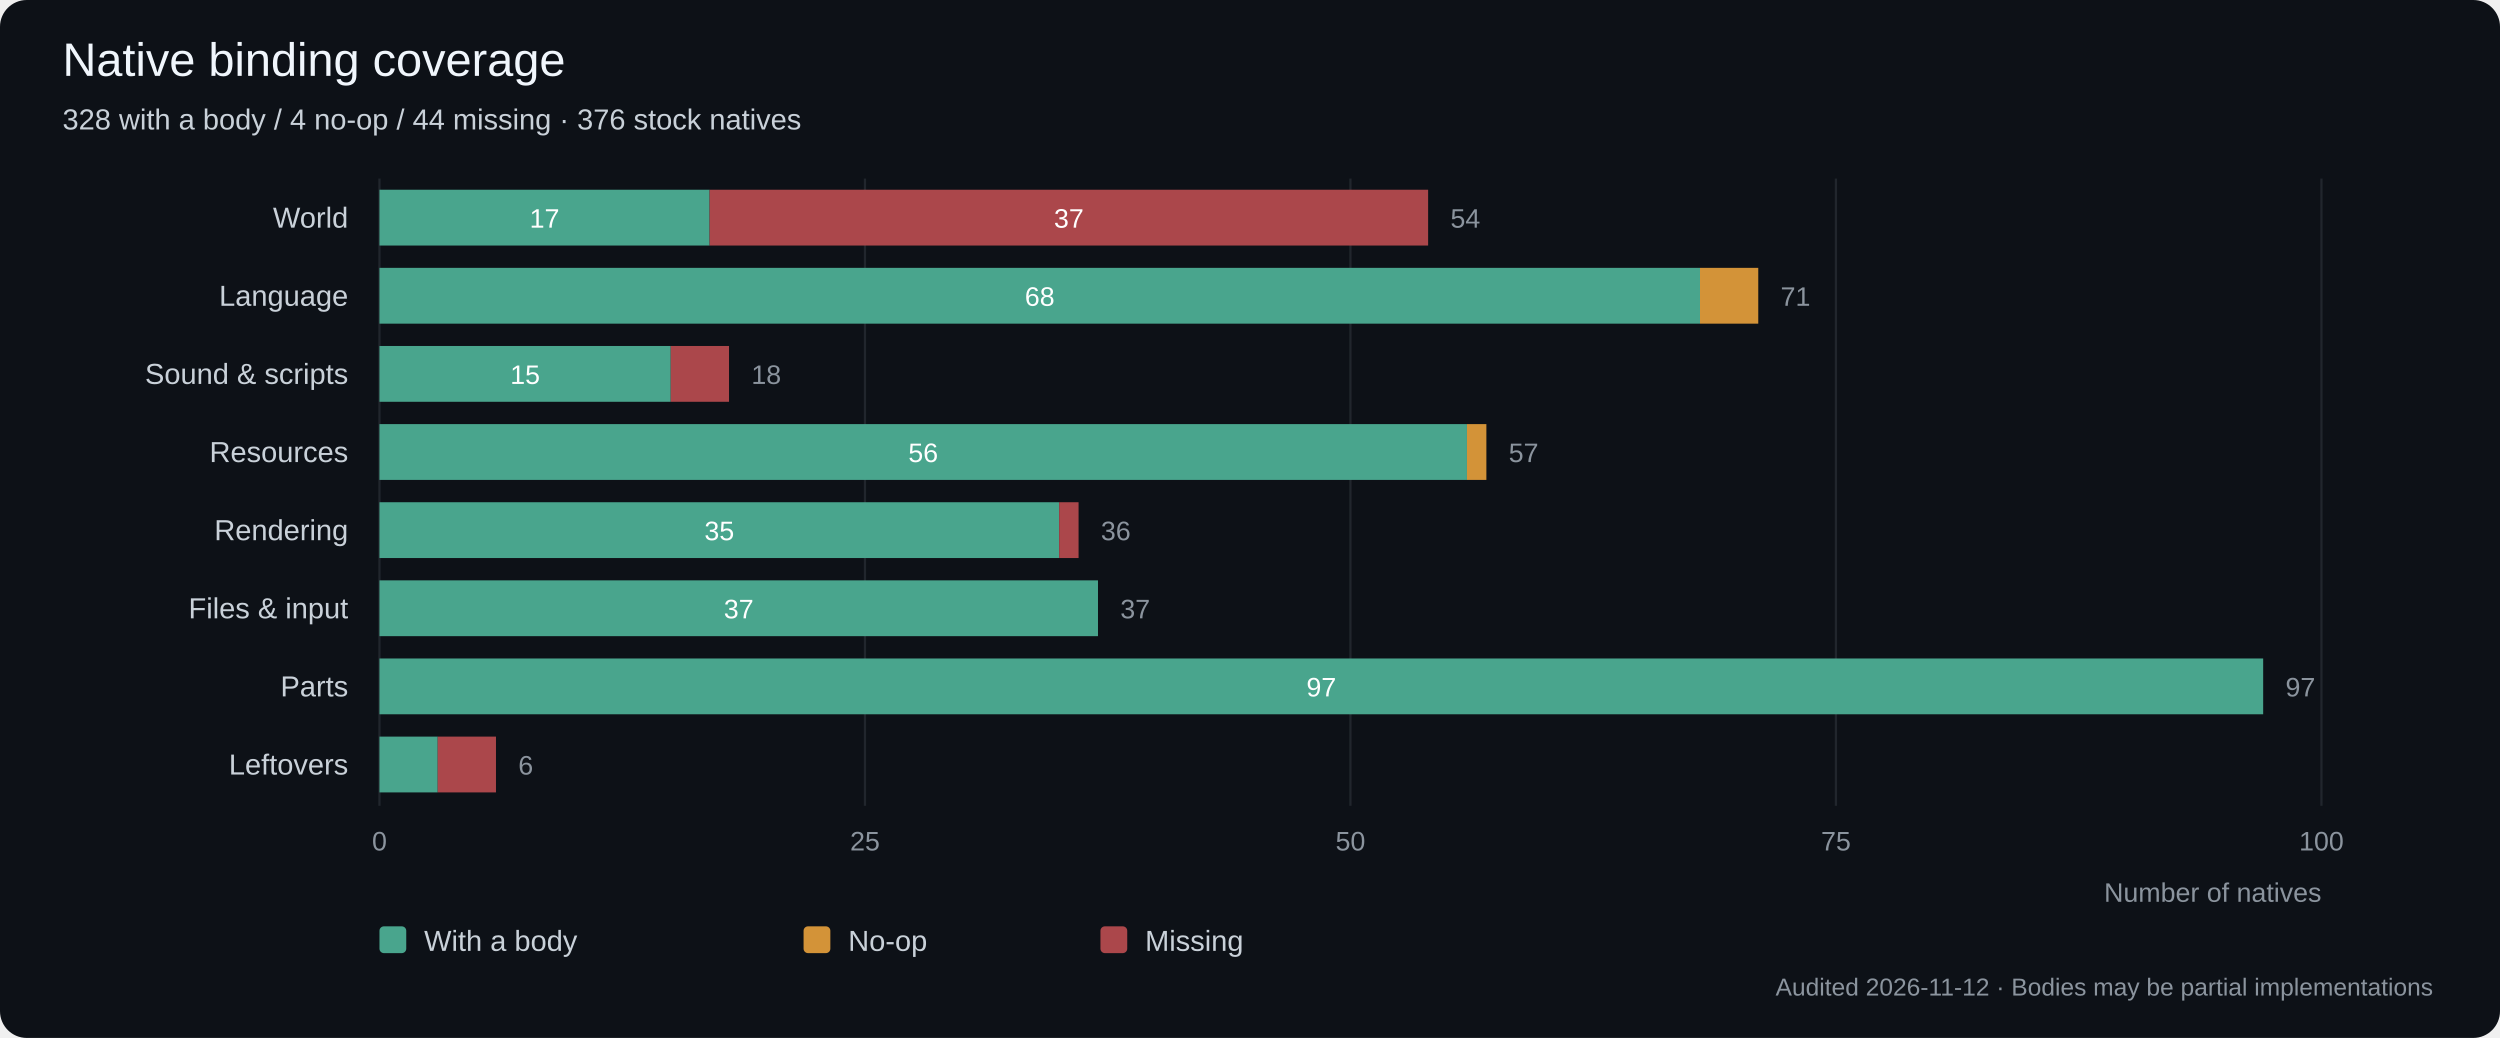
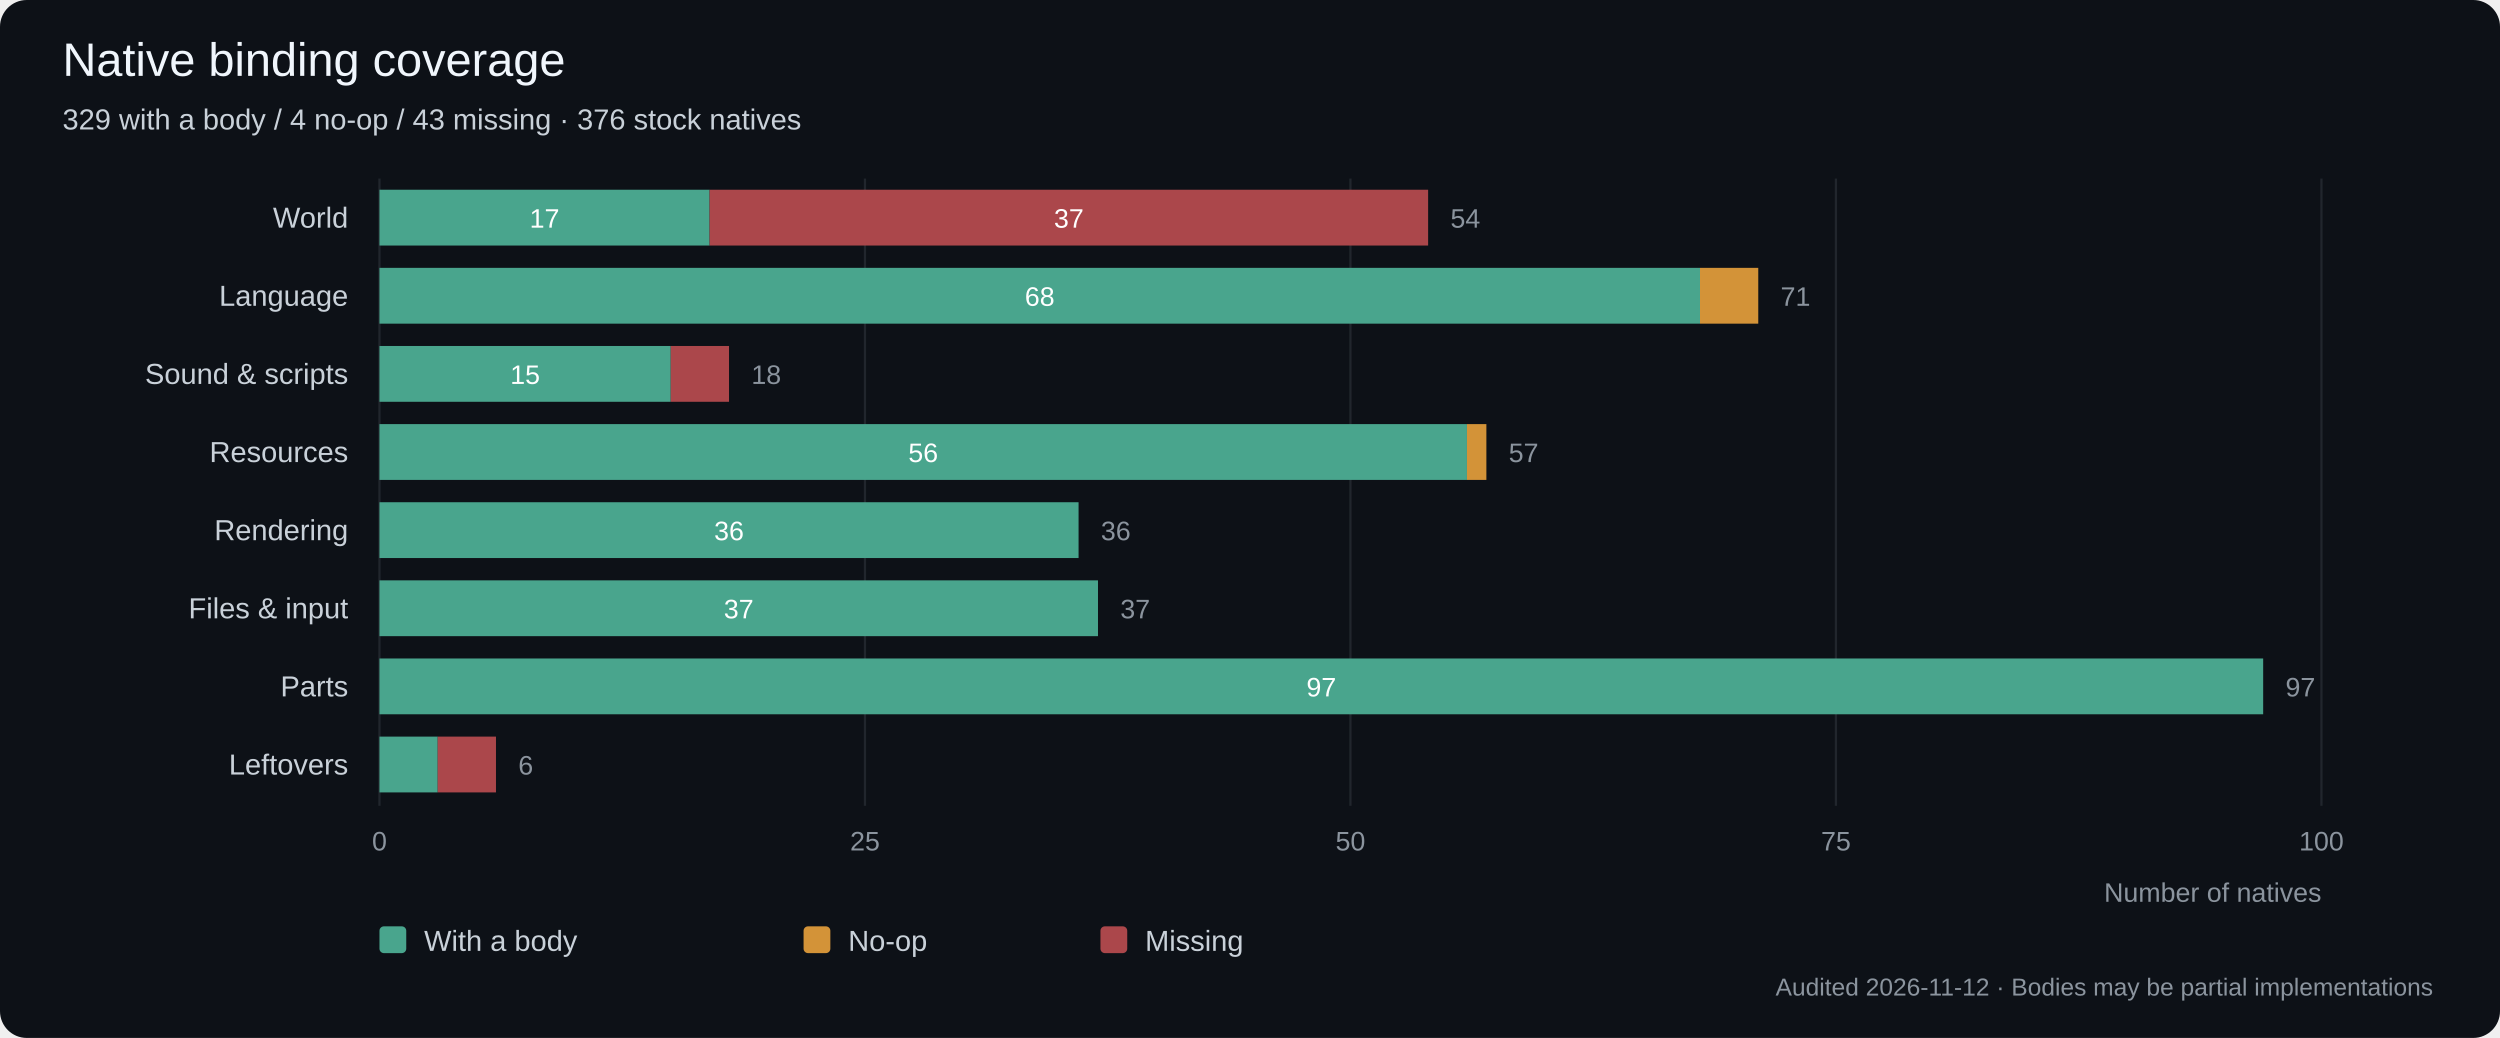
<svg xmlns="http://www.w3.org/2000/svg" width="1120" height="465" viewBox="0 0 1120 465" role="img" aria-labelledby="title desc">
  <rect width="1120" height="465" rx="12" fill="#0d1117" />
  <g font-family="Segoe UI,Arial,sans-serif">
    <text x="28" y="34" font-size="21" fill="#f0f6fc" text-anchor="start">Native binding coverage</text>
-     <text x="28" y="58" font-size="13" fill="#c9d1d9" text-anchor="start">328 with a body  /  4 no-op  /  44 missing  ·  376 stock natives</text>
+     <text x="28" y="58" font-size="13" fill="#c9d1d9" text-anchor="start">329 with a body  /  4 no-op  /  43 missing  ·  376 stock natives</text>
    <line x1="170.0" x2="170.0" y1="80" y2="361" stroke="#21262d" />
    <text x="170.0" y="381" font-size="12" fill="#8b949e" text-anchor="middle">0</text>
    <line x1="387.5" x2="387.5" y1="80" y2="361" stroke="#21262d" />
    <text x="387.5" y="381" font-size="12" fill="#8b949e" text-anchor="middle">25</text>
    <line x1="605.0" x2="605.0" y1="80" y2="361" stroke="#21262d" />
    <text x="605.0" y="381" font-size="12" fill="#8b949e" text-anchor="middle">50</text>
    <line x1="822.5" x2="822.5" y1="80" y2="361" stroke="#21262d" />
    <text x="822.5" y="381" font-size="12" fill="#8b949e" text-anchor="middle">75</text>
    <line x1="1040.0" x2="1040.0" y1="80" y2="361" stroke="#21262d" />
    <text x="1040.0" y="381" font-size="12" fill="#8b949e" text-anchor="middle">100</text>
    <text x="156" y="102" font-size="13" fill="#c9d1d9" text-anchor="end">World</text>
    <rect x="170" y="85" width="147.9" height="25" fill="#49a58d" />
    <text x="243.95" y="102" font-size="12" fill="#ffffff" text-anchor="middle">17</text>
    <rect x="317.9" y="85" width="321.9" height="25" fill="#ab474b" />
    <text x="478.85" y="102" font-size="12" fill="#ffffff" text-anchor="middle">37</text>
    <text x="649.8" y="102" font-size="12" fill="#8b949e" text-anchor="start">54</text>
    <text x="156" y="137" font-size="13" fill="#c9d1d9" text-anchor="end">Language</text>
    <rect x="170" y="120" width="591.6" height="25" fill="#49a58d" />
    <text x="465.8" y="137" font-size="12" fill="#ffffff" text-anchor="middle">68</text>
    <rect x="761.6" y="120" width="26.1" height="25" fill="#d39338" />
    <text x="797.7" y="137" font-size="12" fill="#8b949e" text-anchor="start">71</text>
    <text x="156" y="172" font-size="13" fill="#c9d1d9" text-anchor="end">Sound &amp; scripts</text>
    <rect x="170" y="155" width="130.5" height="25" fill="#49a58d" />
    <text x="235.25" y="172" font-size="12" fill="#ffffff" text-anchor="middle">15</text>
    <rect x="300.5" y="155" width="26.1" height="25" fill="#ab474b" />
    <text x="336.6" y="172" font-size="12" fill="#8b949e" text-anchor="start">18</text>
    <text x="156" y="207" font-size="13" fill="#c9d1d9" text-anchor="end">Resources</text>
    <rect x="170" y="190" width="487.2" height="25" fill="#49a58d" />
    <text x="413.6" y="207" font-size="12" fill="#ffffff" text-anchor="middle">56</text>
    <rect x="657.2" y="190" width="8.7" height="25" fill="#d39338" />
    <text x="675.9" y="207" font-size="12" fill="#8b949e" text-anchor="start">57</text>
    <text x="156" y="242" font-size="13" fill="#c9d1d9" text-anchor="end">Rendering</text>
-     <rect x="170" y="225" width="304.5" height="25" fill="#49a58d" />
-     <text x="322.25" y="242" font-size="12" fill="#ffffff" text-anchor="middle">35</text>
-     <rect x="474.5" y="225" width="8.7" height="25" fill="#ab474b" />
+     <rect x="170" y="225" width="313.2" height="25" fill="#49a58d" />
+     <text x="326.6" y="242" font-size="12" fill="#ffffff" text-anchor="middle">36</text>
    <text x="493.2" y="242" font-size="12" fill="#8b949e" text-anchor="start">36</text>
    <text x="156" y="277" font-size="13" fill="#c9d1d9" text-anchor="end">Files &amp; input</text>
    <rect x="170" y="260" width="321.9" height="25" fill="#49a58d" />
    <text x="330.95" y="277" font-size="12" fill="#ffffff" text-anchor="middle">37</text>
    <text x="501.9" y="277" font-size="12" fill="#8b949e" text-anchor="start">37</text>
    <text x="156" y="312" font-size="13" fill="#c9d1d9" text-anchor="end">Parts</text>
    <rect x="170" y="295" width="843.9" height="25" fill="#49a58d" />
    <text x="591.95" y="312" font-size="12" fill="#ffffff" text-anchor="middle">97</text>
    <text x="1023.9" y="312" font-size="12" fill="#8b949e" text-anchor="start">97</text>
    <text x="156" y="347" font-size="13" fill="#c9d1d9" text-anchor="end">Leftovers</text>
    <rect x="170" y="330" width="26.1" height="25" fill="#49a58d" />
    <rect x="196.1" y="330" width="26.1" height="25" fill="#ab474b" />
    <text x="232.2" y="347" font-size="12" fill="#8b949e" text-anchor="start">6</text>
    <text x="1040" y="404" font-size="12" fill="#8b949e" text-anchor="end">Number of natives</text>
    <rect x="170" y="415" width="12" height="12" rx="2" fill="#49a58d" />
    <text x="190" y="426" font-size="13" fill="#c9d1d9" text-anchor="start">With a body</text>
    <rect x="360" y="415" width="12" height="12" rx="2" fill="#d39338" />
    <text x="380" y="426" font-size="13" fill="#c9d1d9" text-anchor="start">No-op</text>
    <rect x="493" y="415" width="12" height="12" rx="2" fill="#ab474b" />
    <text x="513" y="426" font-size="13" fill="#c9d1d9" text-anchor="start">Missing</text>
    <text x="1090" y="446" font-size="11" fill="#8b949e" text-anchor="end">Audited 2026-11-12 · Bodies may be partial implementations</text>
  </g>
</svg>
